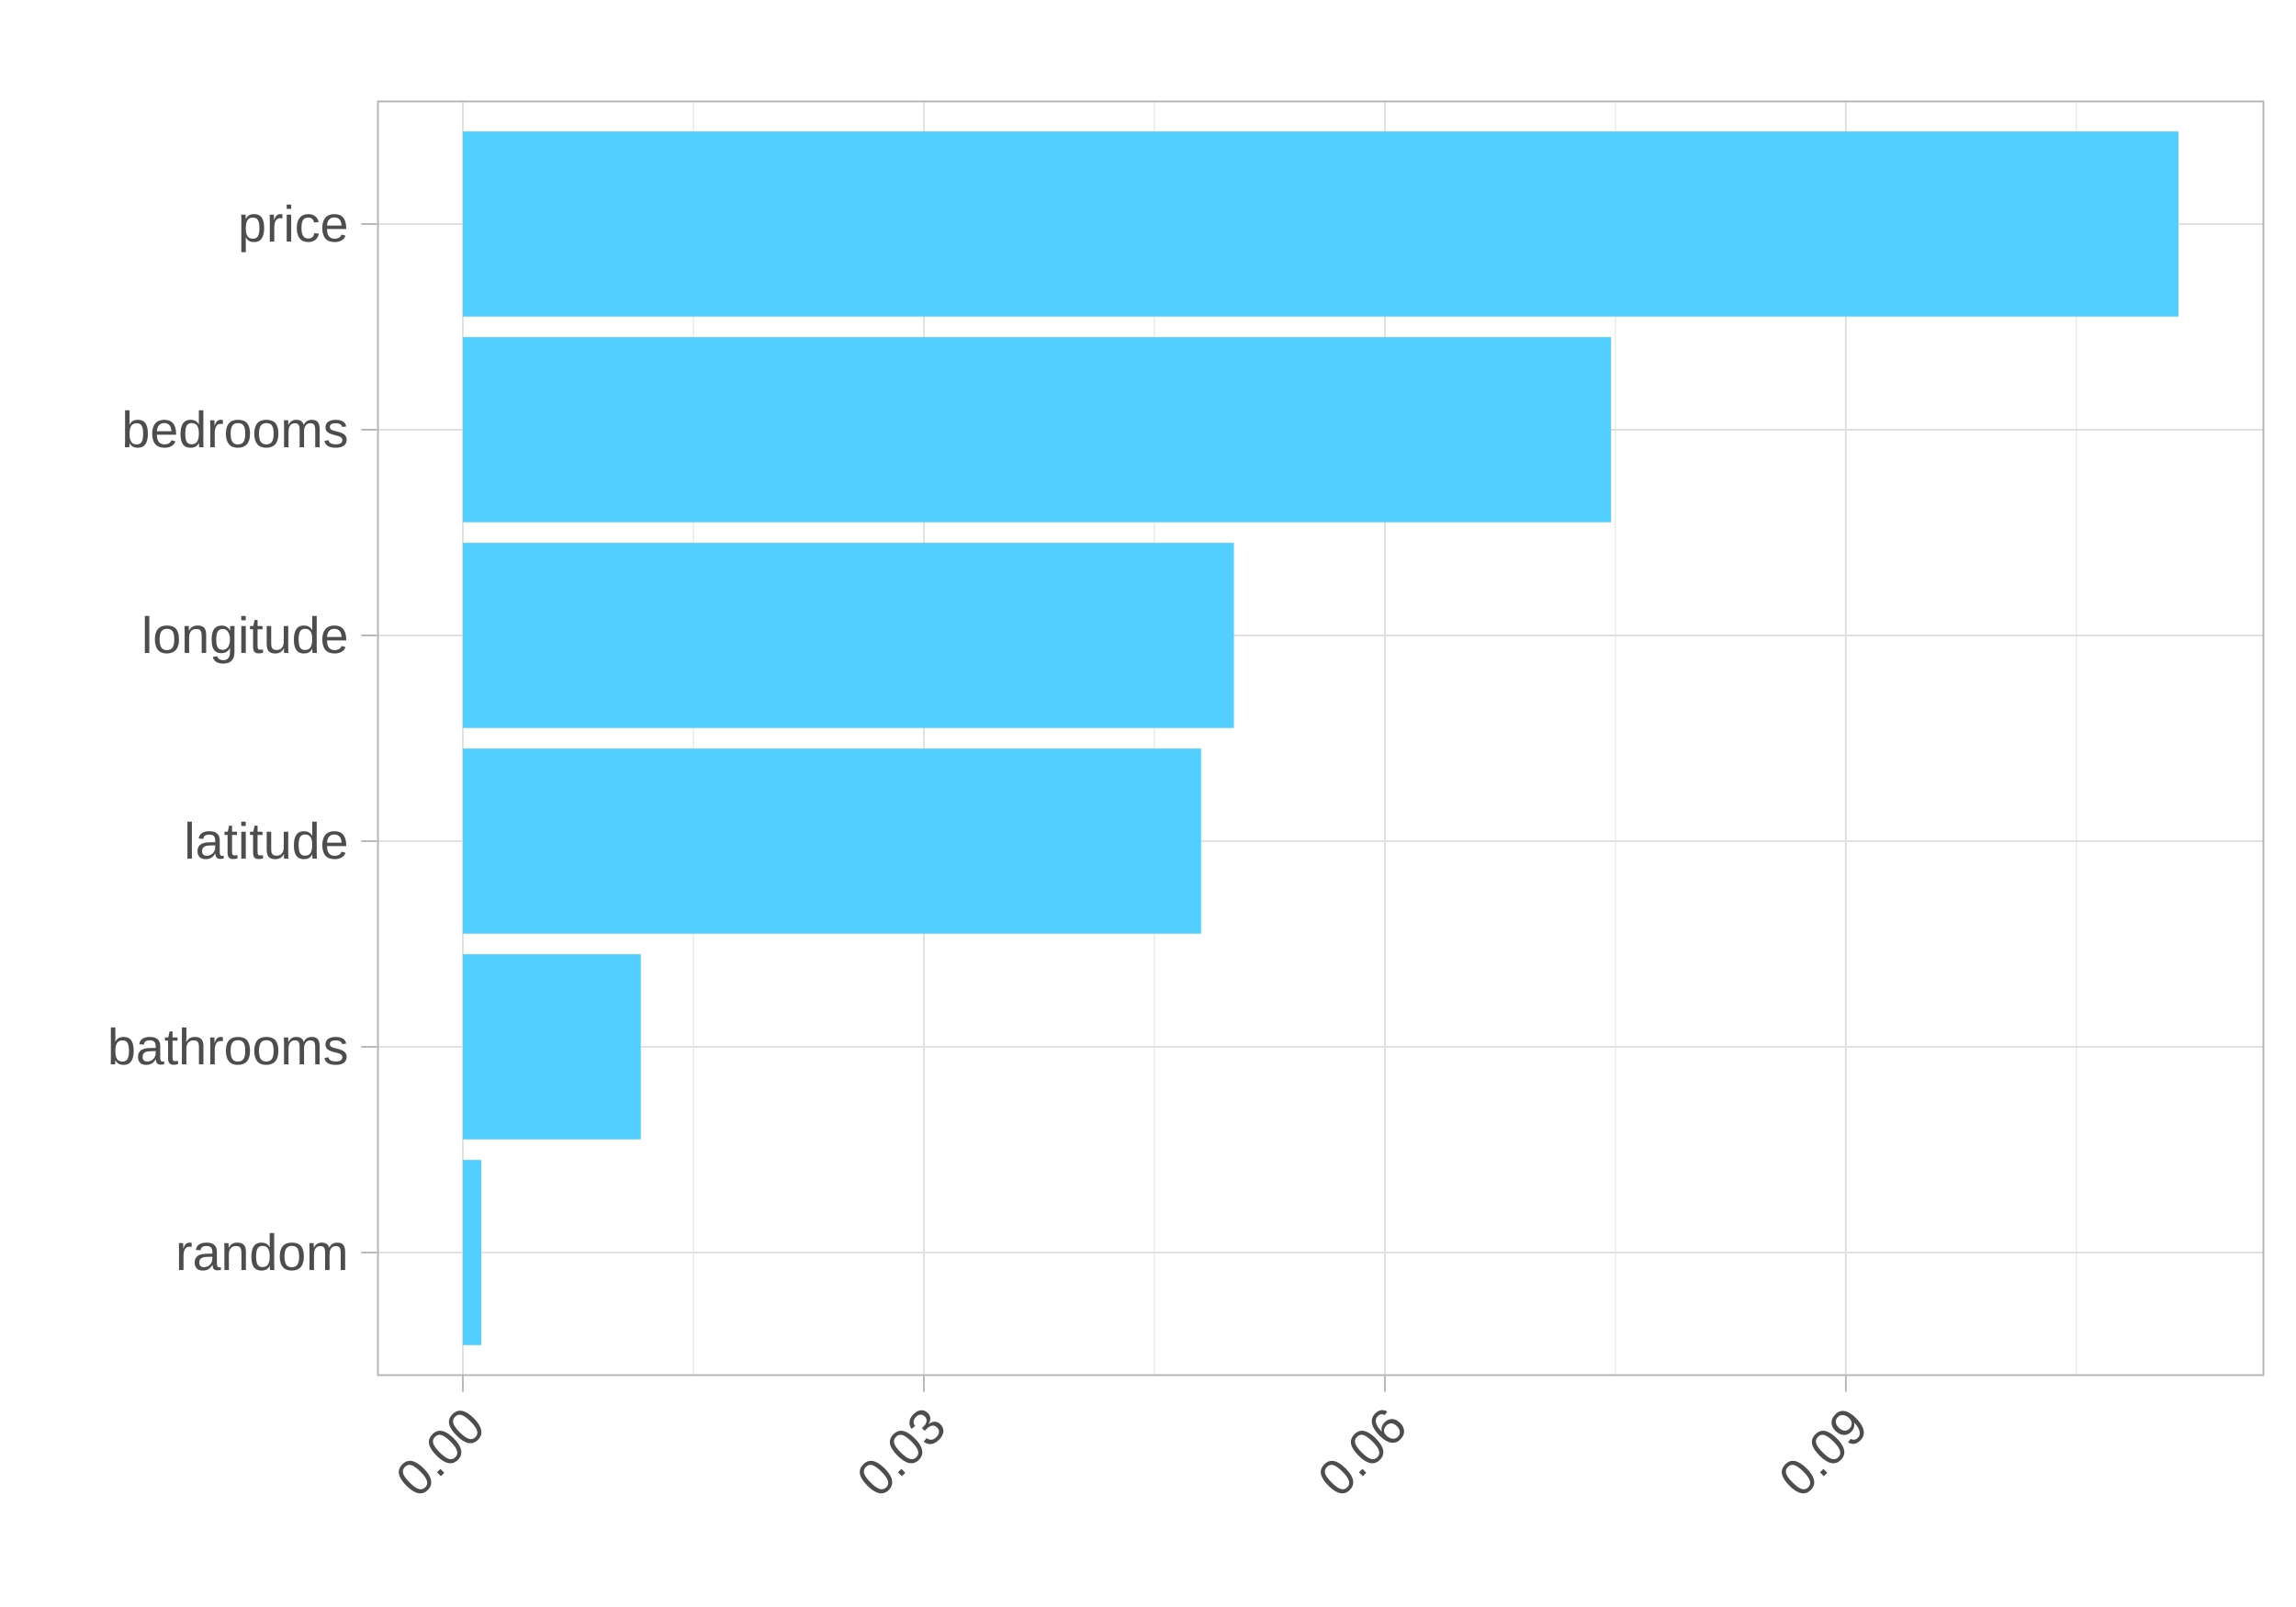
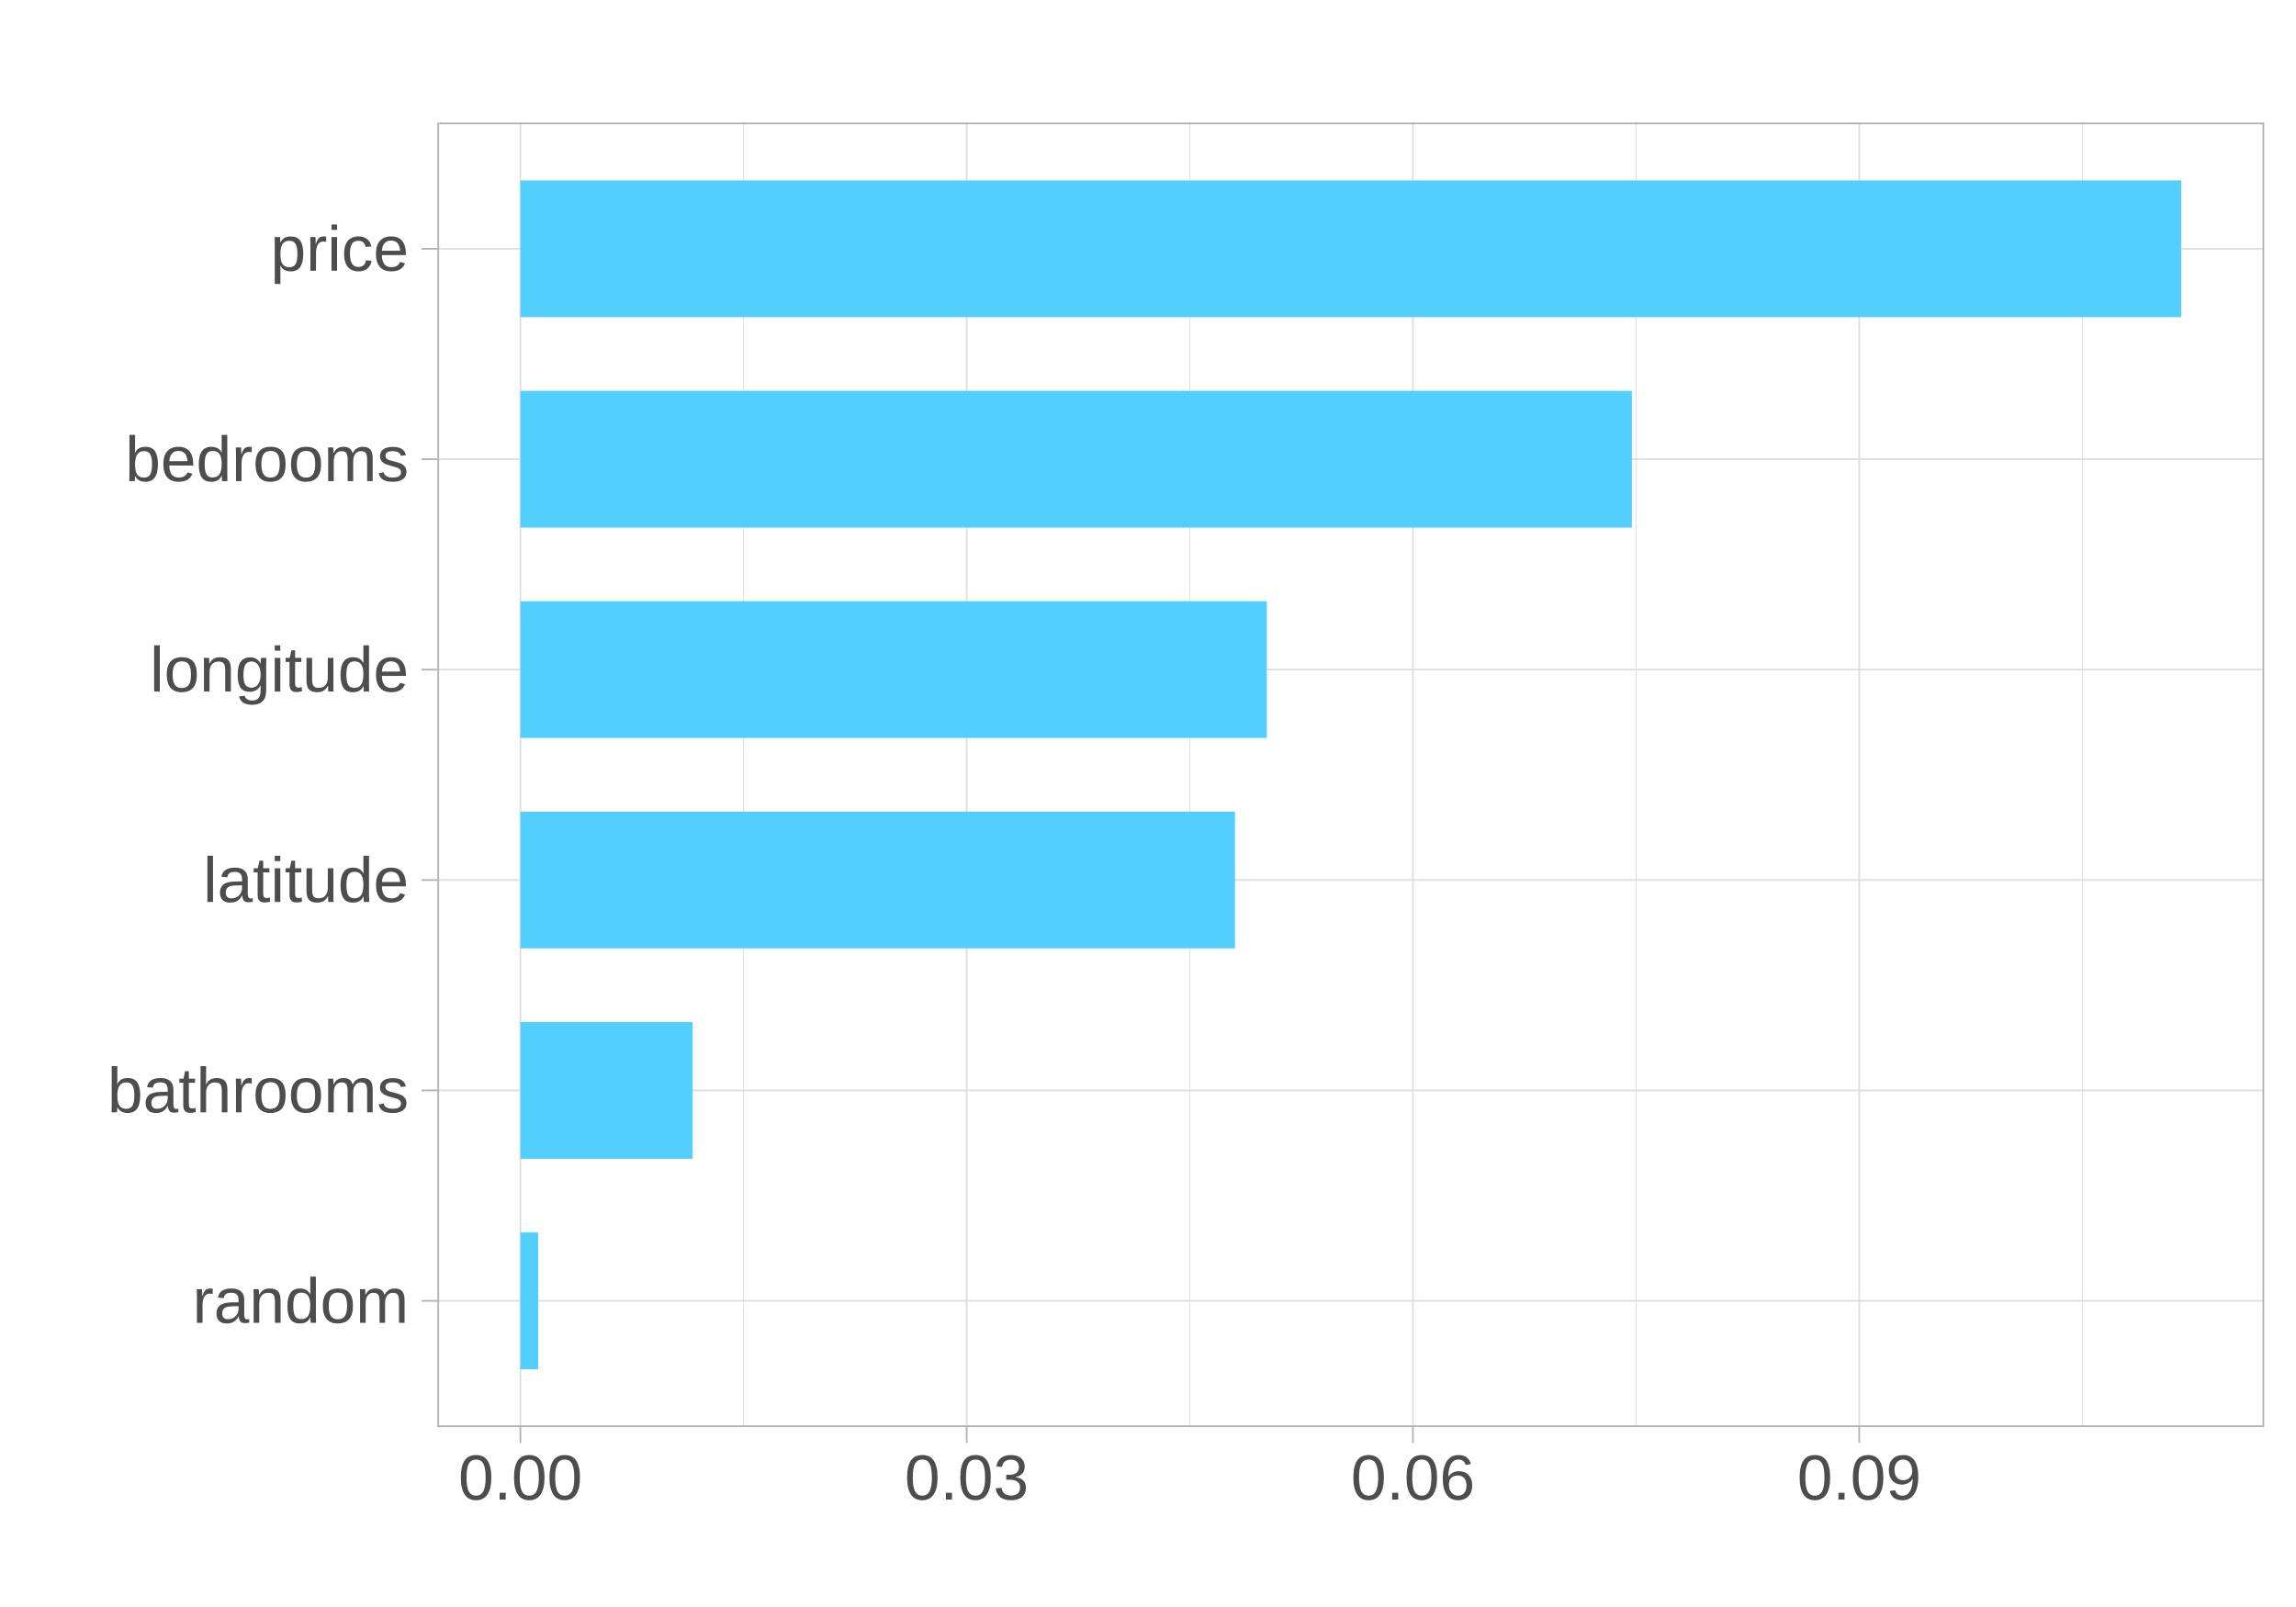
<svg xmlns="http://www.w3.org/2000/svg" viewBox="0 0 720.00 504.00">
  <defs>
    <style type="text/css">
    line, polyline, path, rect, circle {
      fill: none;
      stroke: #000000;
      stroke-linecap: round;
      stroke-linejoin: round;
      stroke-miterlimit: 10.00;
    }
  </style>
  </defs>
  <rect width="100%" height="100%" style="stroke: none; fill: #FFFFFF;" />
-   <rect x="-0.00" y="-0.00" width="720.00" height="504.00" style="stroke-width: 1.07; stroke: #FFFFFF; fill: #FFFFFF;" />
+   <rect x="0.00" y="0.00" width="720.00" height="504.00" style="stroke-width: 1.07; stroke: #FFFFFF; fill: #FFFFFF;" />
  <defs>
-     <clipPath id="cpMTE4LjI1MXw3MTAuMDM3fDQzMS41MzR8MzEuNTQyOA==">
-       <rect x="118.25" y="31.54" width="591.79" height="399.99" />
+     <clipPath id="cpMTM3LjE0OXw3MTAuMDM3fDQ0Ny41Nzd8MzguNDMzNA==">
+       <rect x="137.15" y="38.43" width="572.89" height="409.14" />
    </clipPath>
  </defs>
-   <rect x="118.25" y="31.54" width="591.79" height="399.99" style="stroke-width: 1.07; stroke: none; fill: #FFFFFF;" clip-path="url(#cpMTE4LjI1MXw3MTAuMDM3fDQzMS41MzR8MzEuNTQyOA==)" />
-   <polyline points="217.43,431.53 217.43,31.54 " style="stroke-width: 0.27; stroke: #DEDEDE; stroke-linecap: butt;" clip-path="url(#cpMTE4LjI1MXw3MTAuMDM3fDQzMS41MzR8MzEuNTQyOA==)" />
-   <polyline points="361.99,431.53 361.99,31.54 " style="stroke-width: 0.27; stroke: #DEDEDE; stroke-linecap: butt;" clip-path="url(#cpMTE4LjI1MXw3MTAuMDM3fDQzMS41MzR8MzEuNTQyOA==)" />
-   <polyline points="506.56,431.53 506.56,31.54 " style="stroke-width: 0.27; stroke: #DEDEDE; stroke-linecap: butt;" clip-path="url(#cpMTE4LjI1MXw3MTAuMDM3fDQzMS41MzR8MzEuNTQyOA==)" />
-   <polyline points="651.12,431.53 651.12,31.54 " style="stroke-width: 0.27; stroke: #DEDEDE; stroke-linecap: butt;" clip-path="url(#cpMTE4LjI1MXw3MTAuMDM3fDQzMS41MzR8MzEuNTQyOA==)" />
-   <polyline points="118.25,392.82 710.04,392.82 " style="stroke-width: 0.53; stroke: #DEDEDE; stroke-linecap: butt;" clip-path="url(#cpMTE4LjI1MXw3MTAuMDM3fDQzMS41MzR8MzEuNTQyOA==)" />
-   <polyline points="118.25,328.31 710.04,328.31 " style="stroke-width: 0.53; stroke: #DEDEDE; stroke-linecap: butt;" clip-path="url(#cpMTE4LjI1MXw3MTAuMDM3fDQzMS41MzR8MzEuNTQyOA==)" />
-   <polyline points="118.25,263.80 710.04,263.80 " style="stroke-width: 0.53; stroke: #DEDEDE; stroke-linecap: butt;" clip-path="url(#cpMTE4LjI1MXw3MTAuMDM3fDQzMS41MzR8MzEuNTQyOA==)" />
-   <polyline points="118.25,199.28 710.04,199.28 " style="stroke-width: 0.53; stroke: #DEDEDE; stroke-linecap: butt;" clip-path="url(#cpMTE4LjI1MXw3MTAuMDM3fDQzMS41MzR8MzEuNTQyOA==)" />
-   <polyline points="118.25,134.77 710.04,134.77 " style="stroke-width: 0.53; stroke: #DEDEDE; stroke-linecap: butt;" clip-path="url(#cpMTE4LjI1MXw3MTAuMDM3fDQzMS41MzR8MzEuNTQyOA==)" />
-   <polyline points="118.25,70.25 710.04,70.25 " style="stroke-width: 0.53; stroke: #DEDEDE; stroke-linecap: butt;" clip-path="url(#cpMTE4LjI1MXw3MTAuMDM3fDQzMS41MzR8MzEuNTQyOA==)" />
-   <polyline points="145.15,431.53 145.15,31.54 " style="stroke-width: 0.53; stroke: #DEDEDE; stroke-linecap: butt;" clip-path="url(#cpMTE4LjI1MXw3MTAuMDM3fDQzMS41MzR8MzEuNTQyOA==)" />
-   <polyline points="289.71,431.53 289.71,31.54 " style="stroke-width: 0.53; stroke: #DEDEDE; stroke-linecap: butt;" clip-path="url(#cpMTE4LjI1MXw3MTAuMDM3fDQzMS41MzR8MzEuNTQyOA==)" />
-   <polyline points="434.28,431.53 434.28,31.54 " style="stroke-width: 0.53; stroke: #DEDEDE; stroke-linecap: butt;" clip-path="url(#cpMTE4LjI1MXw3MTAuMDM3fDQzMS41MzR8MzEuNTQyOA==)" />
-   <polyline points="578.84,431.53 578.84,31.54 " style="stroke-width: 0.53; stroke: #DEDEDE; stroke-linecap: butt;" clip-path="url(#cpMTE4LjI1MXw3MTAuMDM3fDQzMS41MzR8MzEuNTQyOA==)" />
-   <rect x="145.15" y="363.79" width="5.77" height="58.06" style="stroke-width: 1.07; stroke: none; stroke-linecap: butt; fill: #53CFFF;" clip-path="url(#cpMTE4LjI1MXw3MTAuMDM3fDQzMS41MzR8MzEuNTQyOA==)" />
-   <rect x="145.15" y="299.28" width="55.80" height="58.06" style="stroke-width: 1.07; stroke: none; stroke-linecap: butt; fill: #53CFFF;" clip-path="url(#cpMTE4LjI1MXw3MTAuMDM3fDQzMS41MzR8MzEuNTQyOA==)" />
-   <rect x="145.15" y="234.76" width="231.49" height="58.06" style="stroke-width: 1.07; stroke: none; stroke-linecap: butt; fill: #53CFFF;" clip-path="url(#cpMTE4LjI1MXw3MTAuMDM3fDQzMS41MzR8MzEuNTQyOA==)" />
-   <rect x="145.15" y="170.25" width="241.79" height="58.06" style="stroke-width: 1.07; stroke: none; stroke-linecap: butt; fill: #53CFFF;" clip-path="url(#cpMTE4LjI1MXw3MTAuMDM3fDQzMS41MzR8MzEuNTQyOA==)" />
-   <rect x="145.15" y="105.73" width="360.05" height="58.06" style="stroke-width: 1.07; stroke: none; stroke-linecap: butt; fill: #53CFFF;" clip-path="url(#cpMTE4LjI1MXw3MTAuMDM3fDQzMS41MzR8MzEuNTQyOA==)" />
-   <rect x="145.15" y="41.22" width="537.99" height="58.06" style="stroke-width: 1.07; stroke: none; stroke-linecap: butt; fill: #53CFFF;" clip-path="url(#cpMTE4LjI1MXw3MTAuMDM3fDQzMS41MzR8MzEuNTQyOA==)" />
-   <rect x="118.25" y="31.54" width="591.79" height="399.99" style="stroke-width: 1.07; stroke: #B3B3B3;" clip-path="url(#cpMTE4LjI1MXw3MTAuMDM3fDQzMS41MzR8MzEuNTQyOA==)" />
+   <rect x="137.15" y="38.43" width="572.89" height="409.14" style="stroke-width: 1.07; stroke: none; fill: #FFFFFF;" clip-path="url(#cpMTM3LjE0OXw3MTAuMDM3fDQ0Ny41Nzd8MzguNDMzNA==)" />
+   <polyline points="233.16,447.58 233.16,38.43 " style="stroke-width: 0.27; stroke: #DEDEDE; stroke-linecap: butt;" clip-path="url(#cpMTM3LjE0OXw3MTAuMDM3fDQ0Ny41Nzd8MzguNDMzNA==)" />
+   <polyline points="373.11,447.58 373.11,38.43 " style="stroke-width: 0.27; stroke: #DEDEDE; stroke-linecap: butt;" clip-path="url(#cpMTM3LjE0OXw3MTAuMDM3fDQ0Ny41Nzd8MzguNDMzNA==)" />
+   <polyline points="513.06,447.58 513.06,38.43 " style="stroke-width: 0.27; stroke: #DEDEDE; stroke-linecap: butt;" clip-path="url(#cpMTM3LjE0OXw3MTAuMDM3fDQ0Ny41Nzd8MzguNDMzNA==)" />
+   <polyline points="653.00,447.58 653.00,38.43 " style="stroke-width: 0.27; stroke: #DEDEDE; stroke-linecap: butt;" clip-path="url(#cpMTM3LjE0OXw3MTAuMDM3fDQ0Ny41Nzd8MzguNDMzNA==)" />
+   <polyline points="137.15,407.98 710.04,407.98 " style="stroke-width: 0.53; stroke: #DEDEDE; stroke-linecap: butt;" clip-path="url(#cpMTM3LjE0OXw3MTAuMDM3fDQ0Ny41Nzd8MzguNDMzNA==)" />
+   <polyline points="137.15,341.99 710.04,341.99 " style="stroke-width: 0.53; stroke: #DEDEDE; stroke-linecap: butt;" clip-path="url(#cpMTM3LjE0OXw3MTAuMDM3fDQ0Ny41Nzd8MzguNDMzNA==)" />
+   <polyline points="137.15,276.00 710.04,276.00 " style="stroke-width: 0.53; stroke: #DEDEDE; stroke-linecap: butt;" clip-path="url(#cpMTM3LjE0OXw3MTAuMDM3fDQ0Ny41Nzd8MzguNDMzNA==)" />
+   <polyline points="137.15,210.01 710.04,210.01 " style="stroke-width: 0.53; stroke: #DEDEDE; stroke-linecap: butt;" clip-path="url(#cpMTM3LjE0OXw3MTAuMDM3fDQ0Ny41Nzd8MzguNDMzNA==)" />
+   <polyline points="137.15,144.02 710.04,144.02 " style="stroke-width: 0.53; stroke: #DEDEDE; stroke-linecap: butt;" clip-path="url(#cpMTM3LjE0OXw3MTAuMDM3fDQ0Ny41Nzd8MzguNDMzNA==)" />
+   <polyline points="137.15,78.03 710.04,78.03 " style="stroke-width: 0.53; stroke: #DEDEDE; stroke-linecap: butt;" clip-path="url(#cpMTM3LjE0OXw3MTAuMDM3fDQ0Ny41Nzd8MzguNDMzNA==)" />
+   <polyline points="163.19,447.58 163.19,38.43 " style="stroke-width: 0.53; stroke: #DEDEDE; stroke-linecap: butt;" clip-path="url(#cpMTM3LjE0OXw3MTAuMDM3fDQ0Ny41Nzd8MzguNDMzNA==)" />
+   <polyline points="303.14,447.58 303.14,38.43 " style="stroke-width: 0.53; stroke: #DEDEDE; stroke-linecap: butt;" clip-path="url(#cpMTM3LjE0OXw3MTAuMDM3fDQ0Ny41Nzd8MzguNDMzNA==)" />
+   <polyline points="443.08,447.58 443.08,38.43 " style="stroke-width: 0.53; stroke: #DEDEDE; stroke-linecap: butt;" clip-path="url(#cpMTM3LjE0OXw3MTAuMDM3fDQ0Ny41Nzd8MzguNDMzNA==)" />
+   <polyline points="583.03,447.58 583.03,38.43 " style="stroke-width: 0.53; stroke: #DEDEDE; stroke-linecap: butt;" clip-path="url(#cpMTM3LjE0OXw3MTAuMDM3fDQ0Ny41Nzd8MzguNDMzNA==)" />
+   <rect x="163.19" y="386.54" width="5.59" height="42.89" style="stroke-width: 1.07; stroke: none; stroke-linecap: butt; fill: #53CFFF;" clip-path="url(#cpMTM3LjE0OXw3MTAuMDM3fDQ0Ny41Nzd8MzguNDMzNA==)" />
+   <rect x="163.19" y="320.54" width="54.02" height="42.89" style="stroke-width: 1.07; stroke: none; stroke-linecap: butt; fill: #53CFFF;" clip-path="url(#cpMTM3LjE0OXw3MTAuMDM3fDQ0Ny41Nzd8MzguNDMzNA==)" />
+   <rect x="163.19" y="254.55" width="224.10" height="42.89" style="stroke-width: 1.07; stroke: none; stroke-linecap: butt; fill: #53CFFF;" clip-path="url(#cpMTM3LjE0OXw3MTAuMDM3fDQ0Ny41Nzd8MzguNDMzNA==)" />
+   <rect x="163.19" y="188.56" width="234.07" height="42.89" style="stroke-width: 1.07; stroke: none; stroke-linecap: butt; fill: #53CFFF;" clip-path="url(#cpMTM3LjE0OXw3MTAuMDM3fDQ0Ny41Nzd8MzguNDMzNA==)" />
+   <rect x="163.19" y="122.57" width="348.55" height="42.89" style="stroke-width: 1.07; stroke: none; stroke-linecap: butt; fill: #53CFFF;" clip-path="url(#cpMTM3LjE0OXw3MTAuMDM3fDQ0Ny41Nzd8MzguNDMzNA==)" />
+   <rect x="163.19" y="56.58" width="520.81" height="42.89" style="stroke-width: 1.07; stroke: none; stroke-linecap: butt; fill: #53CFFF;" clip-path="url(#cpMTM3LjE0OXw3MTAuMDM3fDQ0Ny41Nzd8MzguNDMzNA==)" />
+   <rect x="137.15" y="38.43" width="572.89" height="409.14" style="stroke-width: 1.07; stroke: #B3B3B3;" clip-path="url(#cpMTM3LjE0OXw3MTAuMDM3fDQ0Ny41Nzd8MzguNDMzNA==)" />
  <defs>
    <clipPath id="cpMHw3MjB8NTA0fDA=">
      <rect x="0.00" y="0.00" width="720.00" height="504.00" />
    </clipPath>
  </defs>
  <g clip-path="url(#cpMHw3MjB8NTA0fDA=)">
-     <text x="55.03" y="398.33" style="font-size: 16.00px; fill: #4D4D4D; font-family: Liberation Sans;" textLength="54.25px" lengthAdjust="spacingAndGlyphs">random</text>
+     <text x="60.37" y="414.87" style="font-size: 20.00px; fill: #4D4D4D; font-family: Liberation Sans;" textLength="67.81px" lengthAdjust="spacingAndGlyphs">random</text>
  </g>
  <g clip-path="url(#cpMHw3MjB8NTA0fDA=)">
-     <text x="33.69" y="333.82" style="font-size: 16.00px; fill: #4D4D4D; font-family: Liberation Sans;" textLength="75.59px" lengthAdjust="spacingAndGlyphs">bathrooms</text>
+     <text x="33.69" y="348.87" style="font-size: 20.00px; fill: #4D4D4D; font-family: Liberation Sans;" textLength="94.49px" lengthAdjust="spacingAndGlyphs">bathrooms</text>
  </g>
  <g clip-path="url(#cpMHw3MjB8NTA0fDA=)">
-     <text x="57.69" y="269.30" style="font-size: 16.00px; fill: #4D4D4D; font-family: Liberation Sans;" textLength="51.59px" lengthAdjust="spacingAndGlyphs">latitude</text>
+     <text x="63.69" y="282.88" style="font-size: 20.00px; fill: #4D4D4D; font-family: Liberation Sans;" textLength="64.49px" lengthAdjust="spacingAndGlyphs">latitude</text>
  </g>
  <g clip-path="url(#cpMHw3MjB8NTA0fDA=)">
-     <text x="44.34" y="204.79" style="font-size: 16.00px; fill: #4D4D4D; font-family: Liberation Sans;" textLength="64.95px" lengthAdjust="spacingAndGlyphs">longitude</text>
+     <text x="47.00" y="216.89" style="font-size: 20.00px; fill: #4D4D4D; font-family: Liberation Sans;" textLength="81.18px" lengthAdjust="spacingAndGlyphs">longitude</text>
  </g>
  <g clip-path="url(#cpMHw3MjB8NTA0fDA=)">
-     <text x="38.14" y="140.27" style="font-size: 16.00px; fill: #4D4D4D; font-family: Liberation Sans;" textLength="71.15px" lengthAdjust="spacingAndGlyphs">bedrooms</text>
+     <text x="39.25" y="150.90" style="font-size: 20.00px; fill: #4D4D4D; font-family: Liberation Sans;" textLength="88.94px" lengthAdjust="spacingAndGlyphs">bedrooms</text>
  </g>
  <g clip-path="url(#cpMHw3MjB8NTA0fDA=)">
-     <text x="74.60" y="75.76" style="font-size: 16.00px; fill: #4D4D4D; font-family: Liberation Sans;" textLength="34.68px" lengthAdjust="spacingAndGlyphs">price</text>
+     <text x="84.83" y="84.91" style="font-size: 20.00px; fill: #4D4D4D; font-family: Liberation Sans;" textLength="43.35px" lengthAdjust="spacingAndGlyphs">price</text>
  </g>
-   <polyline points="113.27,392.82 118.25,392.82 " style="stroke-width: 0.53; stroke: #B3B3B3; stroke-linecap: butt;" clip-path="url(#cpMHw3MjB8NTA0fDA=)" />
-   <polyline points="113.27,328.31 118.25,328.31 " style="stroke-width: 0.53; stroke: #B3B3B3; stroke-linecap: butt;" clip-path="url(#cpMHw3MjB8NTA0fDA=)" />
-   <polyline points="113.27,263.80 118.25,263.80 " style="stroke-width: 0.53; stroke: #B3B3B3; stroke-linecap: butt;" clip-path="url(#cpMHw3MjB8NTA0fDA=)" />
-   <polyline points="113.27,199.28 118.25,199.28 " style="stroke-width: 0.53; stroke: #B3B3B3; stroke-linecap: butt;" clip-path="url(#cpMHw3MjB8NTA0fDA=)" />
-   <polyline points="113.27,134.77 118.25,134.77 " style="stroke-width: 0.53; stroke: #B3B3B3; stroke-linecap: butt;" clip-path="url(#cpMHw3MjB8NTA0fDA=)" />
-   <polyline points="113.27,70.25 118.25,70.25 " style="stroke-width: 0.53; stroke: #B3B3B3; stroke-linecap: butt;" clip-path="url(#cpMHw3MjB8NTA0fDA=)" />
-   <polyline points="145.15,436.52 145.15,431.53 " style="stroke-width: 0.53; stroke: #B3B3B3; stroke-linecap: butt;" clip-path="url(#cpMHw3MjB8NTA0fDA=)" />
-   <polyline points="289.71,436.52 289.71,431.53 " style="stroke-width: 0.53; stroke: #B3B3B3; stroke-linecap: butt;" clip-path="url(#cpMHw3MjB8NTA0fDA=)" />
-   <polyline points="434.28,436.52 434.28,431.53 " style="stroke-width: 0.53; stroke: #B3B3B3; stroke-linecap: butt;" clip-path="url(#cpMHw3MjB8NTA0fDA=)" />
-   <polyline points="578.84,436.52 578.84,431.53 " style="stroke-width: 0.53; stroke: #B3B3B3; stroke-linecap: butt;" clip-path="url(#cpMHw3MjB8NTA0fDA=)" />
+   <polyline points="132.17,407.98 137.15,407.98 " style="stroke-width: 0.53; stroke: #B3B3B3; stroke-linecap: butt;" clip-path="url(#cpMHw3MjB8NTA0fDA=)" />
+   <polyline points="132.17,341.99 137.15,341.99 " style="stroke-width: 0.53; stroke: #B3B3B3; stroke-linecap: butt;" clip-path="url(#cpMHw3MjB8NTA0fDA=)" />
+   <polyline points="132.17,276.00 137.15,276.00 " style="stroke-width: 0.53; stroke: #B3B3B3; stroke-linecap: butt;" clip-path="url(#cpMHw3MjB8NTA0fDA=)" />
+   <polyline points="132.17,210.01 137.15,210.01 " style="stroke-width: 0.53; stroke: #B3B3B3; stroke-linecap: butt;" clip-path="url(#cpMHw3MjB8NTA0fDA=)" />
+   <polyline points="132.17,144.02 137.15,144.02 " style="stroke-width: 0.53; stroke: #B3B3B3; stroke-linecap: butt;" clip-path="url(#cpMHw3MjB8NTA0fDA=)" />
+   <polyline points="132.17,78.03 137.15,78.03 " style="stroke-width: 0.53; stroke: #B3B3B3; stroke-linecap: butt;" clip-path="url(#cpMHw3MjB8NTA0fDA=)" />
+   <polyline points="163.19,452.56 163.19,447.58 " style="stroke-width: 0.53; stroke: #B3B3B3; stroke-linecap: butt;" clip-path="url(#cpMHw3MjB8NTA0fDA=)" />
+   <polyline points="303.14,452.56 303.14,447.58 " style="stroke-width: 0.53; stroke: #B3B3B3; stroke-linecap: butt;" clip-path="url(#cpMHw3MjB8NTA0fDA=)" />
+   <polyline points="443.08,452.56 443.08,447.58 " style="stroke-width: 0.53; stroke: #B3B3B3; stroke-linecap: butt;" clip-path="url(#cpMHw3MjB8NTA0fDA=)" />
+   <polyline points="583.03,452.56 583.03,447.58 " style="stroke-width: 0.53; stroke: #B3B3B3; stroke-linecap: butt;" clip-path="url(#cpMHw3MjB8NTA0fDA=)" />
  <g clip-path="url(#cpMHw3MjB8NTA0fDA=)">
-     <text transform="translate(130.92,470.31) rotate(-45)" style="font-size: 16.00px; fill: #4D4D4D; font-family: Liberation Sans;" textLength="31.14px" lengthAdjust="spacingAndGlyphs">0.00</text>
+     <text x="143.73" y="470.31" style="font-size: 20.00px; fill: #4D4D4D; font-family: Liberation Sans;" textLength="38.93px" lengthAdjust="spacingAndGlyphs">0.00</text>
  </g>
  <g clip-path="url(#cpMHw3MjB8NTA0fDA=)">
-     <text transform="translate(275.48,470.31) rotate(-45)" style="font-size: 16.00px; fill: #4D4D4D; font-family: Liberation Sans;" textLength="31.14px" lengthAdjust="spacingAndGlyphs">0.03</text>
+     <text x="283.67" y="470.31" style="font-size: 20.00px; fill: #4D4D4D; font-family: Liberation Sans;" textLength="38.93px" lengthAdjust="spacingAndGlyphs">0.03</text>
  </g>
  <g clip-path="url(#cpMHw3MjB8NTA0fDA=)">
-     <text transform="translate(420.05,470.31) rotate(-45)" style="font-size: 16.00px; fill: #4D4D4D; font-family: Liberation Sans;" textLength="31.14px" lengthAdjust="spacingAndGlyphs">0.06</text>
+     <text x="423.62" y="470.31" style="font-size: 20.00px; fill: #4D4D4D; font-family: Liberation Sans;" textLength="38.93px" lengthAdjust="spacingAndGlyphs">0.06</text>
  </g>
  <g clip-path="url(#cpMHw3MjB8NTA0fDA=)">
-     <text transform="translate(564.61,470.31) rotate(-45)" style="font-size: 16.00px; fill: #4D4D4D; font-family: Liberation Sans;" textLength="31.14px" lengthAdjust="spacingAndGlyphs">0.09</text>
+     <text x="563.57" y="470.31" style="font-size: 20.00px; fill: #4D4D4D; font-family: Liberation Sans;" textLength="38.93px" lengthAdjust="spacingAndGlyphs">0.09</text>
  </g>
</svg>
